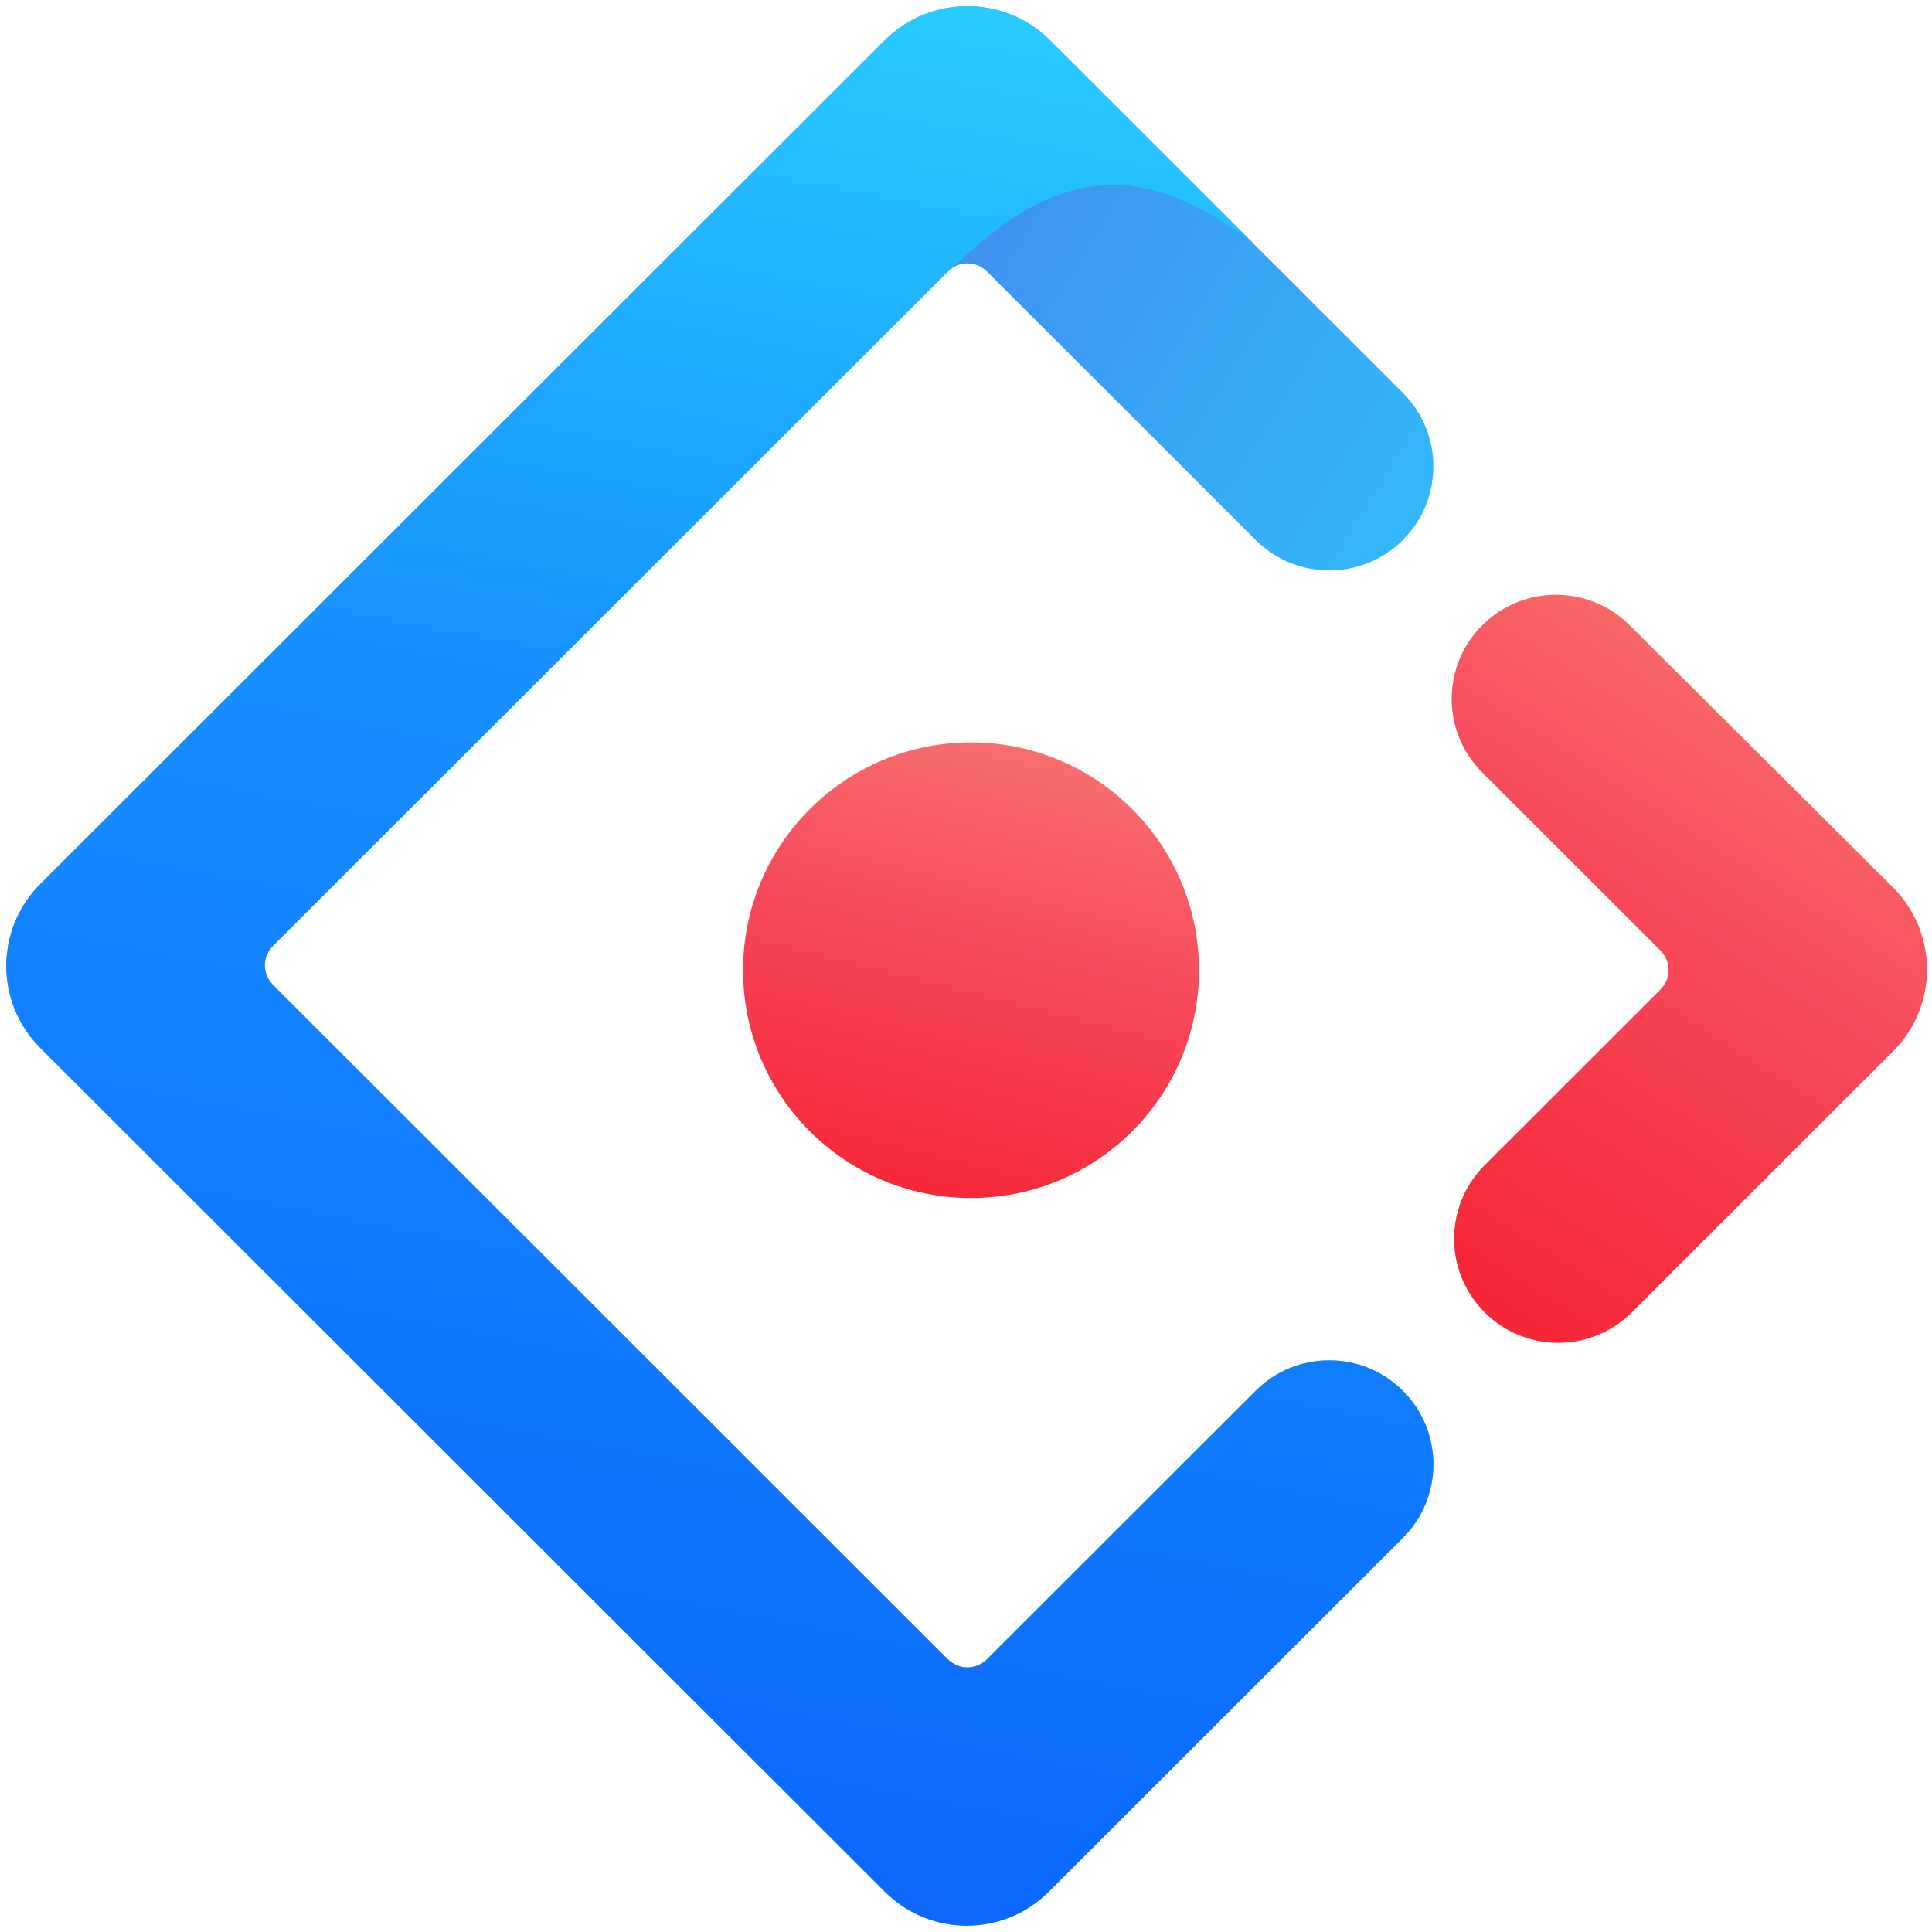
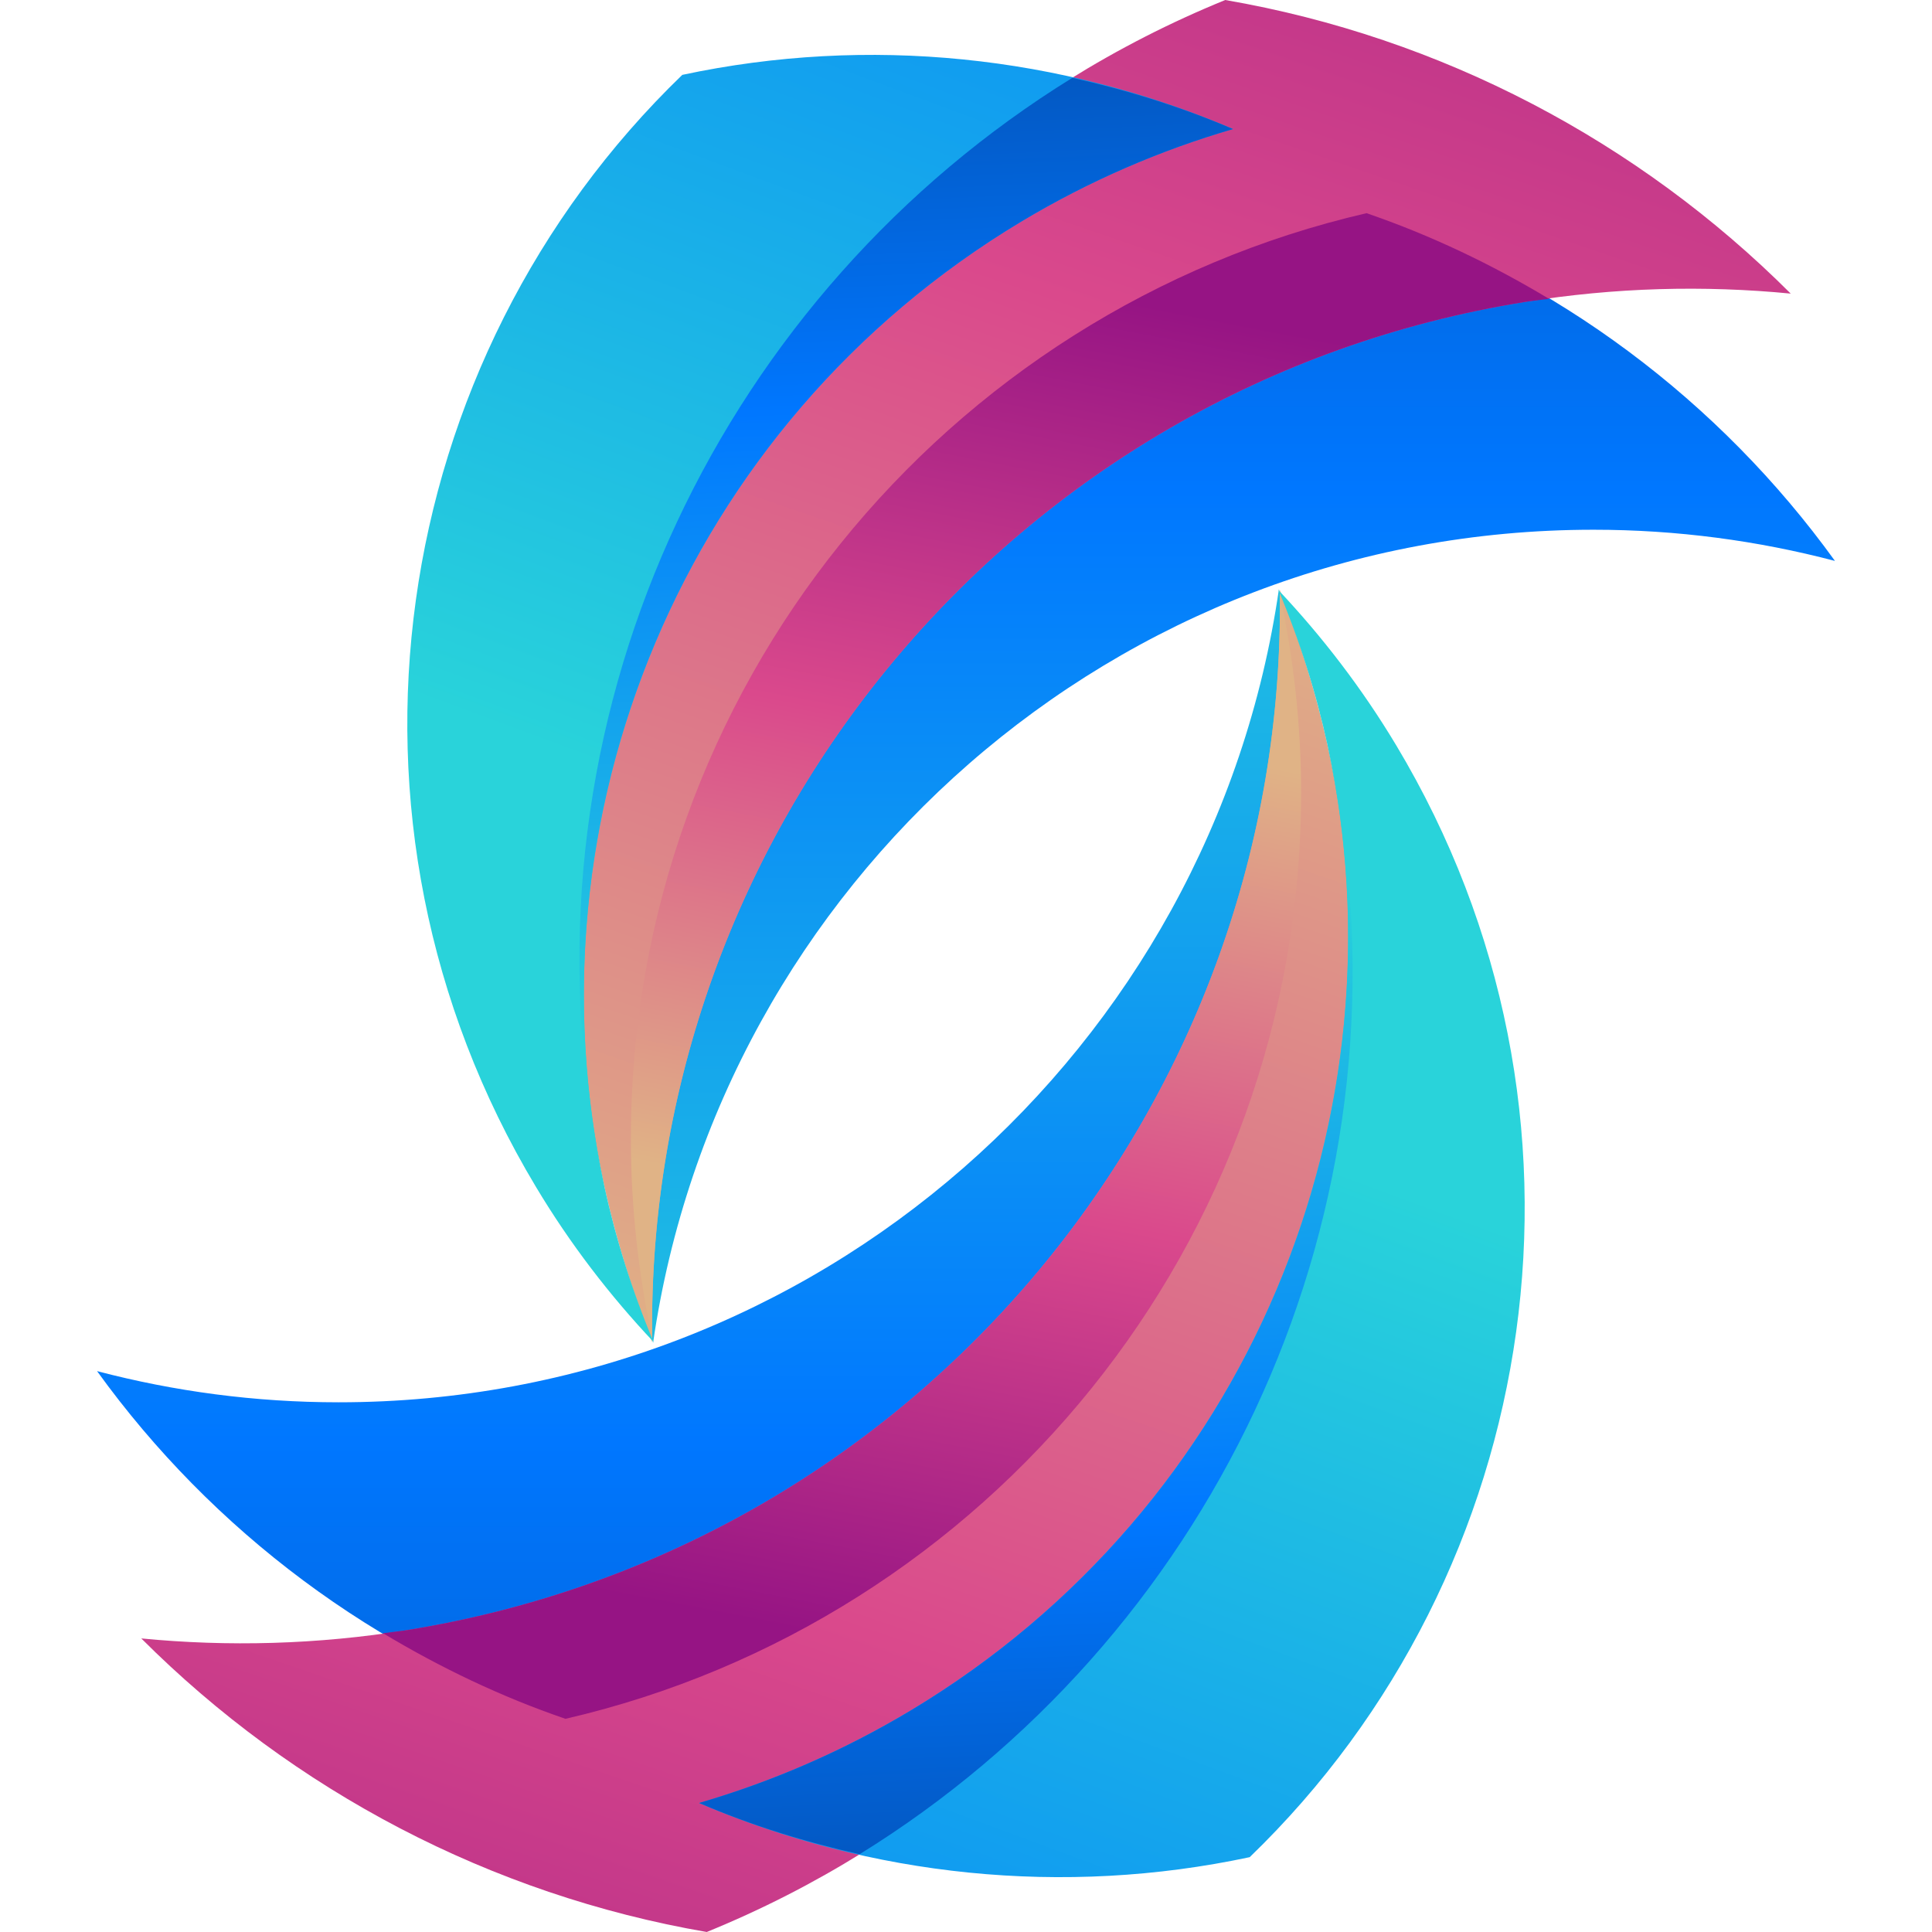
- <svg xmlns="http://www.w3.org/2000/svg" width="200" height="200" version="1.1" viewBox="0 0 200 200">
-   <defs>
-     <linearGradient id="linearGradient-1" x1="62.102%" x2="108.197%" y1="0%" y2="37.864%">
-       <stop offset="0%" stop-color="#4285EB" />
-       <stop offset="100%" stop-color="#2EC7FF" />
-     </linearGradient>
-     <linearGradient id="linearGradient-2" x1="69.644%" x2="54.043%" y1="0%" y2="108.457%">
-       <stop offset="0%" stop-color="#29CDFF" />
-       <stop offset="37.86%" stop-color="#148EFF" />
-       <stop offset="100%" stop-color="#0A60FF" />
-     </linearGradient>
-     <linearGradient id="linearGradient-3" x1="69.691%" x2="16.723%" y1="-12.974%" y2="117.391%">
-       <stop offset="0%" stop-color="#FA816E" />
-       <stop offset="41.473%" stop-color="#F74A5C" />
-       <stop offset="100%" stop-color="#F51D2C" />
-     </linearGradient>
-     <linearGradient id="linearGradient-4" x1="68.128%" x2="30.44%" y1="-35.691%" y2="114.943%">
-       <stop offset="0%" stop-color="#FA8E7D" />
-       <stop offset="51.264%" stop-color="#F74A5C" />
-       <stop offset="100%" stop-color="#F51D2C" />
-     </linearGradient>
-   </defs>
-   <g id="Page-1" fill="none" fill-rule="evenodd" stroke="none" stroke-width="1">
-     <g id="logo" transform="translate(-20, -20)">
-       <g id="Group-28-Copy-5" transform="translate(20, 20)">
-         <g id="Group-27-Copy-3">
-           <g id="Group-25" fill-rule="nonzero">
-             <g id="2">
-               <path id="Shape" fill="url(#linearGradient-1)" d="M91.588,4.177 L4.18,91.513 C-0.519,96.208 -0.519,103.792 4.18,108.487 L91.588,195.823 C96.287,200.519 103.877,200.519 108.577,195.823 L145.225,159.205 C149.434,155 149.434,148.182 145.225,143.977 C141.017,139.772 134.194,139.772 129.985,143.977 L102.202,171.737 C101.032,172.906 99.257,172.906 98.088,171.737 L28.286,101.993 C27.116,100.824 27.116,99.051 28.286,97.882 L98.088,28.138 C99.257,26.969 101.032,26.969 102.202,28.138 L129.985,55.898 C134.194,60.103 141.017,60.103 145.225,55.898 C149.434,51.693 149.434,44.876 145.225,40.671 L108.581,4.056 C103.862,-0.538 96.269,-0.501 91.588,4.177 Z" />
-               <path id="Shape" fill="url(#linearGradient-2)" d="M91.588,4.177 L4.18,91.513 C-0.519,96.208 -0.519,103.792 4.18,108.487 L91.588,195.823 C96.287,200.519 103.877,200.519 108.577,195.823 L145.225,159.205 C149.434,155 149.434,148.182 145.225,143.977 C141.017,139.772 134.194,139.772 129.985,143.977 L102.202,171.737 C101.032,172.906 99.257,172.906 98.088,171.737 L28.286,101.993 C27.116,100.824 27.116,99.051 28.286,97.882 L98.088,28.138 C101,25.627 105.752,20.542 112.73,19.352 C117.916,18.469 123.585,20.414 129.739,25.189 C125.625,21.078 118.572,14.034 108.581,4.056 C103.862,-0.538 96.269,-0.501 91.588,4.177 Z" />
-             </g>
-             <path id="Shape" fill="url(#linearGradient-3)" d="M153.686,135.855 C157.894,140.06 164.717,140.06 168.926,135.855 L195.96,108.843 C200.659,104.147 200.659,96.564 195.961,91.869 L168.691,64.718 C164.472,60.518 157.647,60.524 153.436,64.732 C149.227,68.937 149.227,75.754 153.436,79.959 L171.854,98.362 C173.024,99.531 173.024,101.305 171.854,102.473 L153.686,120.627 C149.477,124.832 149.477,131.65 153.686,135.855 Z" />
-           </g>
-           <ellipse id="Combined-Shape" cx="100.519" cy="100.437" fill="url(#linearGradient-4)" rx="23.6" ry="23.581" />
-         </g>
-       </g>
-     </g>
-   </g>
+ <svg xmlns="http://www.w3.org/2000/svg" version="1.1" id="Layer_1" x="0px" y="0px" viewBox="0 0 504.123 504.123" style="enable-background:new 0 0 504.123 504.123;" xml:space="preserve">
+   <linearGradient id="SVGID_1_" gradientUnits="userSpaceOnUse" x1="-5.376" y1="578.335" x2="-5.376" y2="648.372" gradientTransform="matrix(7.8769 0 0 -7.8769 364.0537 4969.669)">
+     <stop offset="0" style="stop-color:#29D3DA" />
+     <stop offset="0.519" style="stop-color:#0077FF" />
+     <stop offset="0.999" style="stop-color:#064093" />
+     <stop offset="1" style="stop-color:#084698" />
+   </linearGradient>
+   <path style="fill:url(#SVGID_1_);" d="M478.799,146.361c-30.09-41.685-72.649-73.728-122.234-90.734  C246.611,81.038,164.612,179.499,164.612,297.173c0,18.282,2.048,36.084,5.797,53.248  c17.353-119.997,120.572-212.196,245.382-212.196C437.587,138.224,458.673,141.076,478.799,146.361z" />
+   <linearGradient id="SVGID_2_" gradientUnits="userSpaceOnUse" x1="-17.586" y1="582.005" x2="6.834" y2="653.243" gradientTransform="matrix(7.8769 0 0 -7.8769 364.0537 4969.669)">
+     <stop offset="0.012" style="stop-color:#E0B386" />
+     <stop offset="0.519" style="stop-color:#DA498C" />
+     <stop offset="1" style="stop-color:#961484" />
+   </linearGradient>
+   <path style="fill:url(#SVGID_2_);" d="M467.259,76.611C427.552,36.903,376.123,9.728,319.709,0  C205.556,46.49,134.246,166.896,154.663,293.793c3.167,19.716,8.476,38.55,15.51,56.391  c-2.143-132.395,93.152-249.73,227.738-271.407C421.4,74.996,444.644,74.413,467.259,76.611z" />
+   <linearGradient id="SVGID_3_" gradientUnits="userSpaceOnUse" x1="-13.726" y1="589.877" x2="-7.772" y2="620.755" gradientTransform="matrix(7.8769 0 0 -7.8769 364.0537 4969.669)">
+     <stop offset="0.012" style="stop-color:#E0B386" />
+     <stop offset="0.519" style="stop-color:#DA498C" />
+     <stop offset="1" style="stop-color:#961484" />
+   </linearGradient>
+   <path style="fill:url(#SVGID_3_);" d="M356.573,55.627C246.619,81.038,164.62,179.499,164.62,297.173  c0,17.841,1.969,35.202,5.553,51.972c-1.615-131.97,93.507-248.753,227.738-270.368c2.095-0.339,4.183-0.512,6.278-0.803  C389.246,68.986,373.35,61.377,356.573,55.627z" />
+   <linearGradient id="SVGID_4_" gradientUnits="userSpaceOnUse" x1="-24.487" y1="604.815" x2="5.383" y2="685.337" gradientTransform="matrix(7.8769 0 0 -7.8769 364.0537 4969.669)">
+     <stop offset="0" style="stop-color:#29D3DA" />
+     <stop offset="0.519" style="stop-color:#0077FF" />
+     <stop offset="0.999" style="stop-color:#064093" />
+     <stop offset="1" style="stop-color:#084698" />
+   </linearGradient>
+   <path style="fill:url(#SVGID_4_);" d="M321.725,33.666C276.89,14.47,226.658,9.161,178.034,19.535  C101.006,93.877,82.4,213.977,139.831,309.673c8.909,14.88,19.275,28.349,30.688,40.464  c-44.442-106.031-5.506-231.416,95.988-292.336C284.231,47.167,302.797,39.196,321.725,33.666z" />
+   <linearGradient id="SVGID_5_" gradientUnits="userSpaceOnUse" x1="-15.481" y1="596.725" x2="-17.302" y2="636.684" gradientTransform="matrix(7.8769 0 0 -7.8769 364.0537 4969.669)">
+     <stop offset="0" style="stop-color:#29D3DA" />
+     <stop offset="0.519" style="stop-color:#0077FF" />
+     <stop offset="0.999" style="stop-color:#064093" />
+     <stop offset="1" style="stop-color:#084698" />
+   </linearGradient>
+   <path style="fill:url(#SVGID_5_);" d="M279.828,20.299C189.495,76.091,136.736,182.43,154.663,293.793  c0.859,5.301,1.89,10.524,3.048,15.691c-20.874-95.815,20.047-198.404,108.796-251.683c17.723-10.634,36.289-18.605,55.217-24.127  C308.2,27.876,294.156,23.513,279.828,20.299z" />
+   <linearGradient id="SVGID_6_" gradientUnits="userSpaceOnUse" x1="-23.059" y1="619.493" x2="-23.059" y2="549.458" gradientTransform="matrix(7.8769 0 0 -7.8769 364.0537 4969.669)">
+     <stop offset="0" style="stop-color:#29D3DA" />
+     <stop offset="0.519" style="stop-color:#0077FF" />
+     <stop offset="0.999" style="stop-color:#064093" />
+     <stop offset="1" style="stop-color:#084698" />
+   </linearGradient>
+   <path style="fill:url(#SVGID_6_);" d="M25.324,357.77c30.09,41.685,72.649,73.728,122.234,90.734  c109.954-25.411,191.953-123.872,191.953-241.546c0-18.282-2.048-36.084-5.797-53.248  C316.361,273.707,213.142,365.907,88.348,365.907C66.536,365.907,45.45,363.055,25.324,357.77z" />
+   <linearGradient id="SVGID_7_" gradientUnits="userSpaceOnUse" x1="-10.85" y1="615.824" x2="-35.269" y2="544.586" gradientTransform="matrix(7.8769 0 0 -7.8769 364.0537 4969.669)">
+     <stop offset="0.012" style="stop-color:#E0B386" />
+     <stop offset="0.519" style="stop-color:#DA498C" />
+     <stop offset="1" style="stop-color:#961484" />
+   </linearGradient>
+   <path style="fill:url(#SVGID_7_);" d="M36.864,427.52c39.708,39.708,91.136,66.875,147.551,76.603  c114.168-46.482,185.462-166.896,165.045-293.786c-3.167-19.716-8.476-38.55-15.51-56.391  c2.143,132.395-93.152,249.73-227.738,271.407C82.739,429.135,59.479,429.718,36.864,427.52z" />
+   <linearGradient id="SVGID_8_" gradientUnits="userSpaceOnUse" x1="-14.712" y1="607.951" x2="-20.662" y2="577.076" gradientTransform="matrix(7.8769 0 0 -7.8769 364.0537 4969.669)">
+     <stop offset="0.012" style="stop-color:#E0B386" />
+     <stop offset="0.519" style="stop-color:#DA498C" />
+     <stop offset="1" style="stop-color:#961484" />
+   </linearGradient>
+   <path style="fill:url(#SVGID_8_);" d="M147.551,448.496c109.954-25.411,191.953-123.872,191.953-241.546  c0-17.841-1.969-35.202-5.553-51.972c1.623,131.978-93.507,248.745-227.738,270.375c-2.095,0.339-4.183,0.512-6.278,0.803  C114.893,435.145,130.773,442.754,147.551,448.496z" />
+   <linearGradient id="SVGID_9_" gradientUnits="userSpaceOnUse" x1="-3.947" y1="593.015" x2="-33.815" y2="512.495" gradientTransform="matrix(7.8769 0 0 -7.8769 364.0537 4969.669)">
+     <stop offset="0" style="stop-color:#29D3DA" />
+     <stop offset="0.519" style="stop-color:#0077FF" />
+     <stop offset="0.999" style="stop-color:#064093" />
+     <stop offset="1" style="stop-color:#084698" />
+   </linearGradient>
+   <path style="fill:url(#SVGID_9_);" d="M182.414,470.465c44.812,19.204,95.043,24.505,143.675,14.131  c77.028-74.342,95.634-194.442,38.219-290.139c-8.925-14.872-19.291-28.349-30.704-40.464  c44.449,106.031,5.522,231.408-95.988,292.336C219.892,456.964,201.342,464.935,182.414,470.465z" />
+   <linearGradient id="SVGID_10_" gradientUnits="userSpaceOnUse" x1="-12.951" y1="601.105" x2="-11.135" y2="561.145" gradientTransform="matrix(7.8769 0 0 -7.8769 364.0537 4969.669)">
+     <stop offset="0" style="stop-color:#29D3DA" />
+     <stop offset="0.519" style="stop-color:#0077FF" />
+     <stop offset="0.999" style="stop-color:#064093" />
+     <stop offset="1" style="stop-color:#084698" />
+   </linearGradient>
+   <path style="fill:url(#SVGID_10_);" d="M224.295,483.832c90.34-55.792,143.092-162.123,125.172-273.495  c-0.859-5.293-1.875-10.524-3.048-15.683c20.874,95.807-20.047,198.404-108.796,251.676c-17.723,10.634-36.273,18.605-55.201,24.127  C195.923,476.262,209.967,480.618,224.295,483.832z" />
+   <g>
+ </g>
+   <g>
+ </g>
+   <g>
+ </g>
+   <g>
+ </g>
+   <g>
+ </g>
+   <g>
+ </g>
+   <g>
+ </g>
+   <g>
+ </g>
+   <g>
+ </g>
+   <g>
+ </g>
+   <g>
+ </g>
+   <g>
+ </g>
+   <g>
+ </g>
+   <g>
+ </g>
+   <g>
+ </g>
</svg>
